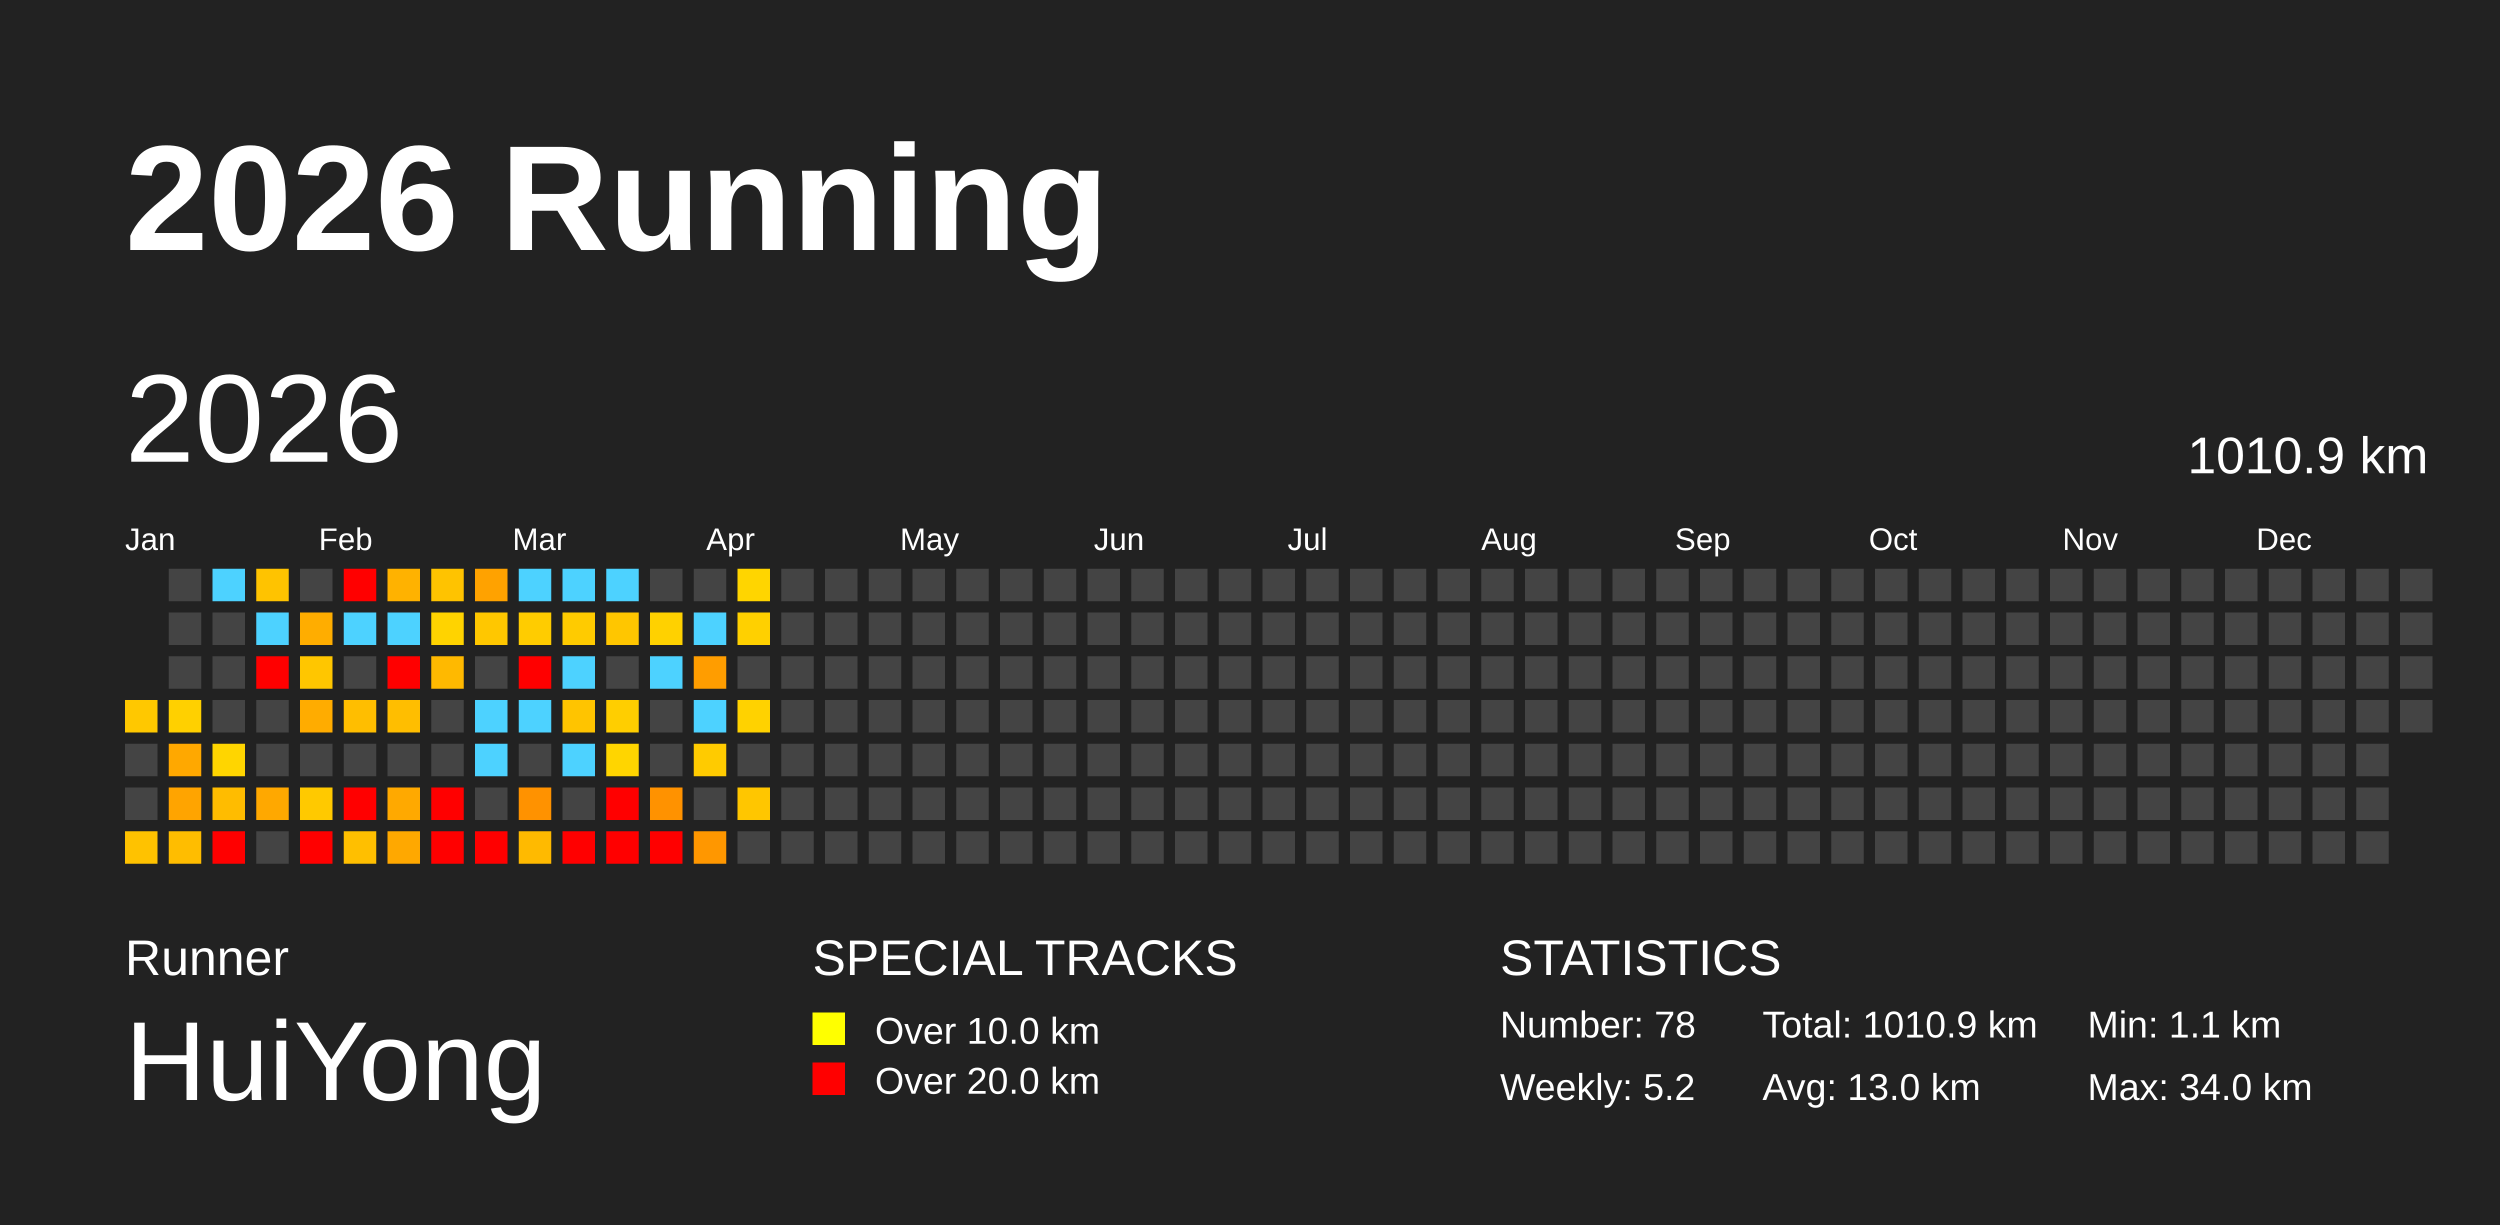
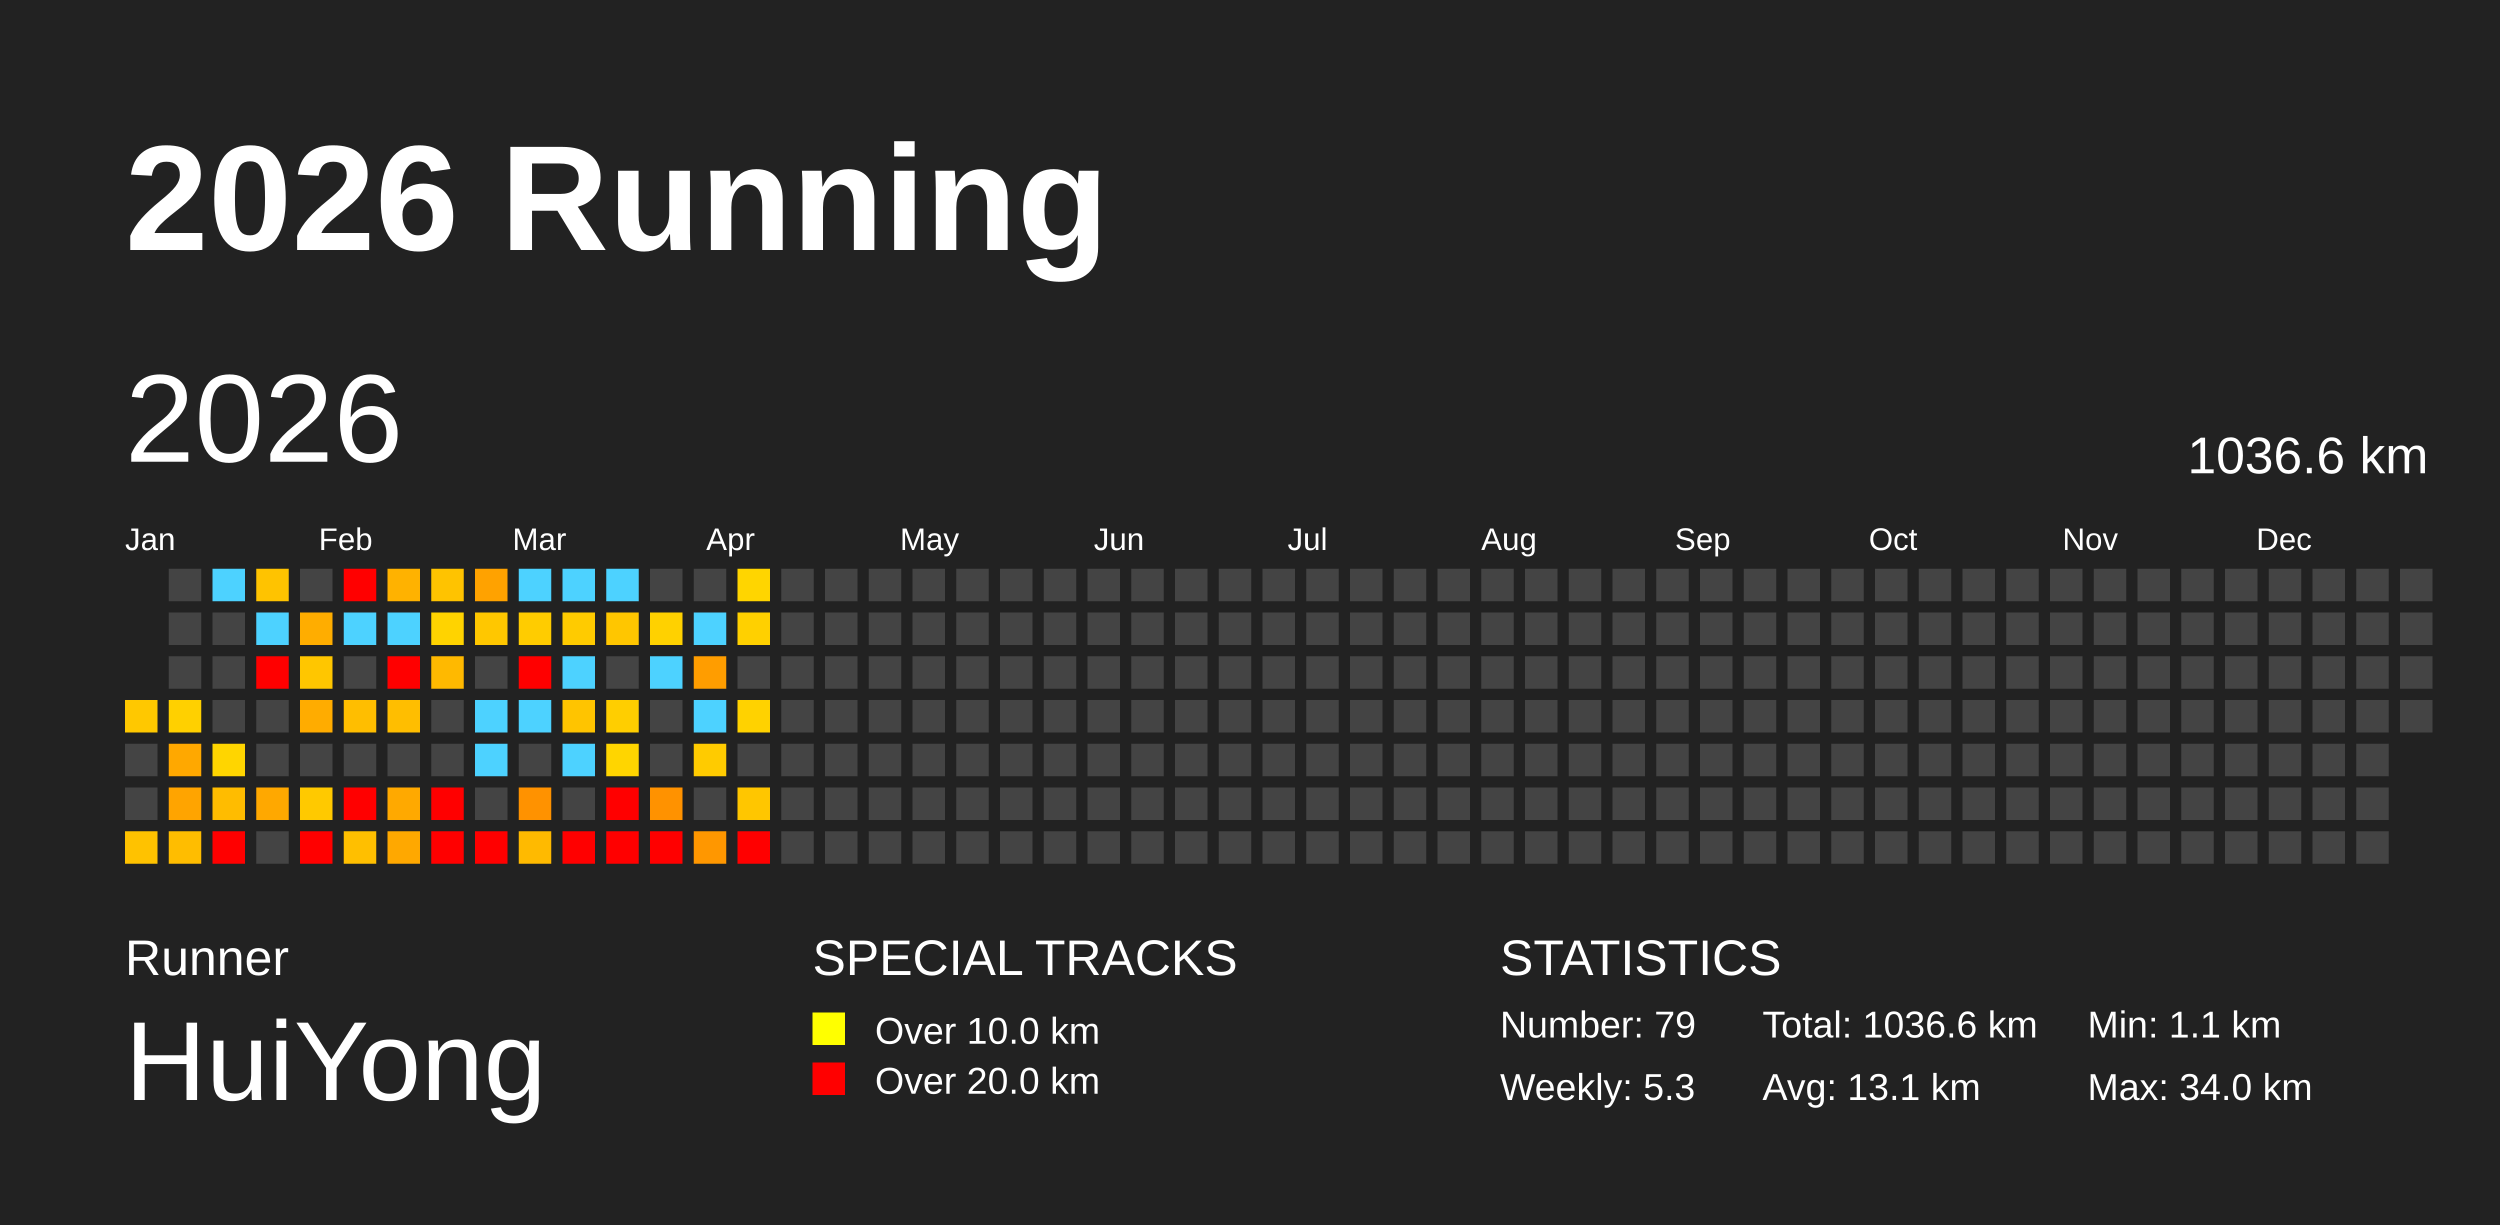
<svg xmlns="http://www.w3.org/2000/svg" baseProfile="full" height="98mm" version="1.1" viewBox="0,0,200,98" width="200mm">
  <defs />
  <rect fill="#222222" height="98" width="200" x="0" y="0" />
  <text fill="#FFFFFF" style="font-size:12px; font-family:Arial; font-weight:bold;" x="10" y="20">2026 Running</text>
  <text fill="#FFFFFF" style="font-size:4px; font-family:Arial" x="10" y="78">Runner</text>
  <text fill="#FFFFFF" style="font-size:9px; font-family:Arial" x="10" y="88">HuiYong</text>
  <text fill="#FFFFFF" style="font-size:4px; font-family:Arial" x="65" y="78">SPECIAL TRACKS</text>
  <rect fill="yellow" height="2.6" width="2.6" x="65" y="81" />
  <text fill="#FFFFFF" style="font-size:3px; font-family:Arial" x="70" y="83.5">Over 10.0 km</text>
  <rect fill="red" height="2.6" width="2.6" x="65" y="85" />
  <text fill="#FFFFFF" style="font-size:3px; font-family:Arial" x="70" y="87.5">Over 20.0 km</text>
  <text fill="#FFFFFF" style="font-size:4px; font-family:Arial" x="120" y="78">STATISTICS</text>
-   <text fill="#FFFFFF" style="font-size:3px; font-family:Arial" x="120" y="83">Number: 78</text>
-   <text fill="#FFFFFF" style="font-size:3px; font-family:Arial" x="120" y="88">Weekly: 5.2</text>
-   <text fill="#FFFFFF" style="font-size:3px; font-family:Arial" x="141" y="83">Total: 1010.9 km</text>
-   <text fill="#FFFFFF" style="font-size:3px; font-family:Arial" x="141" y="88">Avg: 13.0 km</text>
+   <text fill="#FFFFFF" style="font-size:3px; font-family:Arial" x="120" y="83">Number: 79</text>
+   <text fill="#FFFFFF" style="font-size:3px; font-family:Arial" x="120" y="88">Weekly: 5.3</text>
+   <text fill="#FFFFFF" style="font-size:3px; font-family:Arial" x="141" y="83">Total: 1036.6 km</text>
+   <text fill="#FFFFFF" style="font-size:3px; font-family:Arial" x="141" y="88">Avg: 13.1 km</text>
  <text fill="#FFFFFF" style="font-size:3px; font-family:Arial" x="167" y="83">Min: 1.1 km</text>
  <text fill="#FFFFFF" style="font-size:3px; font-family:Arial" x="167" y="88">Max: 34.0 km</text>
  <text dominant-baseline="hanging" fill="#FFFFFF" style="font-size:10.0px; font-family:Arial;" x="10" y="30">2026</text>
-   <text dominant-baseline="hanging" fill="#FFFFFF" style="font-size:4.125px; font-family:Arial;" x="175" y="35">1010.9 km</text>
+   <text dominant-baseline="hanging" fill="#FFFFFF" style="font-size:4.125px; font-family:Arial;" x="175" y="35">1036.6 km</text>
  <text fill="#FFFFFF" style="font-size:2.5px; font-family:Arial" x="10.0" y="44">Jan</text>
  <text fill="#FFFFFF" style="font-size:2.5px; font-family:Arial" x="25.5" y="44">Feb</text>
  <text fill="#FFFFFF" style="font-size:2.5px; font-family:Arial" x="41.0" y="44">Mar</text>
  <text fill="#FFFFFF" style="font-size:2.5px; font-family:Arial" x="56.5" y="44">Apr</text>
  <text fill="#FFFFFF" style="font-size:2.5px; font-family:Arial" x="72.0" y="44">May</text>
  <text fill="#FFFFFF" style="font-size:2.5px; font-family:Arial" x="87.5" y="44">Jun</text>
  <text fill="#FFFFFF" style="font-size:2.5px; font-family:Arial" x="103.0" y="44">Jul</text>
  <text fill="#FFFFFF" style="font-size:2.5px; font-family:Arial" x="118.5" y="44">Aug</text>
  <text fill="#FFFFFF" style="font-size:2.5px; font-family:Arial" x="134.0" y="44">Sep</text>
  <text fill="#FFFFFF" style="font-size:2.5px; font-family:Arial" x="149.5" y="44">Oct</text>
  <text fill="#FFFFFF" style="font-size:2.5px; font-family:Arial" x="165.0" y="44">Nov</text>
  <text fill="#FFFFFF" style="font-size:2.5px; font-family:Arial" x="180.5" y="44">Dec</text>
  <rect fill="#ffc800" height="2.6" width="2.6" x="10.0" y="56.0" />
  <rect fill="#444444" height="2.6" width="2.6" x="10.0" y="59.5" />
  <rect fill="#444444" height="2.6" width="2.6" x="10.0" y="63.0" />
  <rect fill="#ffc200" height="2.6" width="2.6" x="10.0" y="66.5" />
  <rect fill="#444444" height="2.6" width="2.6" x="13.5" y="45.5" />
  <rect fill="#444444" height="2.6" width="2.6" x="13.5" y="49.0" />
  <rect fill="#444444" height="2.6" width="2.6" x="13.5" y="52.5" />
  <rect fill="#ffd000" height="2.6" width="2.6" x="13.5" y="56.0" />
  <rect fill="#ffa800" height="2.6" width="2.6" x="13.5" y="59.5" />
  <rect fill="#ffa400" height="2.6" width="2.6" x="13.5" y="63.0" />
  <rect fill="#ffbd00" height="2.6" width="2.6" x="13.5" y="66.5" />
  <rect fill="#4dd2ff" height="2.6" width="2.6" x="17.0" y="45.5" />
  <rect fill="#444444" height="2.6" width="2.6" x="17.0" y="49.0" />
  <rect fill="#444444" height="2.6" width="2.6" x="17.0" y="52.5" />
  <rect fill="#444444" height="2.6" width="2.6" x="17.0" y="56.0" />
  <rect fill="#ffd500" height="2.6" width="2.6" x="17.0" y="59.5" />
  <rect fill="#ffbc00" height="2.6" width="2.6" x="17.0" y="63.0" />
  <rect fill="red" height="2.6" width="2.6" x="17.0" y="66.5" />
  <rect fill="#ffc300" height="2.6" width="2.6" x="20.5" y="45.5" />
  <rect fill="#4dd2ff" height="2.6" width="2.6" x="20.5" y="49.0" />
  <rect fill="red" height="2.6" width="2.6" x="20.5" y="52.5" />
  <rect fill="#444444" height="2.6" width="2.6" x="20.5" y="56.0" />
  <rect fill="#444444" height="2.6" width="2.6" x="20.5" y="59.5" />
  <rect fill="#ffa800" height="2.6" width="2.6" x="20.5" y="63.0" />
  <rect fill="#444444" height="2.6" width="2.6" x="20.5" y="66.5" />
  <rect fill="#444444" height="2.6" width="2.6" x="24.0" y="45.5" />
  <rect fill="#ffad00" height="2.6" width="2.6" x="24.0" y="49.0" />
  <rect fill="#ffc600" height="2.6" width="2.6" x="24.0" y="52.5" />
  <rect fill="#ffac00" height="2.6" width="2.6" x="24.0" y="56.0" />
  <rect fill="#444444" height="2.6" width="2.6" x="24.0" y="59.5" />
  <rect fill="#ffc900" height="2.6" width="2.6" x="24.0" y="63.0" />
  <rect fill="red" height="2.6" width="2.6" x="24.0" y="66.5" />
  <rect fill="red" height="2.6" width="2.6" x="27.5" y="45.5" />
  <rect fill="#4dd2ff" height="2.6" width="2.6" x="27.5" y="49.0" />
  <rect fill="#444444" height="2.6" width="2.6" x="27.5" y="52.5" />
  <rect fill="#ffbe00" height="2.6" width="2.6" x="27.5" y="56.0" />
  <rect fill="#444444" height="2.6" width="2.6" x="27.5" y="59.5" />
  <rect fill="red" height="2.6" width="2.6" x="27.5" y="63.0" />
  <rect fill="#ffbf00" height="2.6" width="2.6" x="27.5" y="66.5" />
  <rect fill="#ffb200" height="2.6" width="2.6" x="31.0" y="45.5" />
  <rect fill="#4dd2ff" height="2.6" width="2.6" x="31.0" y="49.0" />
  <rect fill="red" height="2.6" width="2.6" x="31.0" y="52.5" />
  <rect fill="#ffbe00" height="2.6" width="2.6" x="31.0" y="56.0" />
  <rect fill="#444444" height="2.6" width="2.6" x="31.0" y="59.5" />
  <rect fill="#ffa900" height="2.6" width="2.6" x="31.0" y="63.0" />
  <rect fill="#ffa800" height="2.6" width="2.6" x="31.0" y="66.5" />
  <rect fill="#ffc300" height="2.6" width="2.6" x="34.5" y="45.5" />
  <rect fill="#ffd300" height="2.6" width="2.6" x="34.5" y="49.0" />
  <rect fill="#ffb900" height="2.6" width="2.6" x="34.5" y="52.5" />
  <rect fill="#444444" height="2.6" width="2.6" x="34.5" y="56.0" />
  <rect fill="#444444" height="2.6" width="2.6" x="34.5" y="59.5" />
  <rect fill="red" height="2.6" width="2.6" x="34.5" y="63.0" />
  <rect fill="red" height="2.6" width="2.6" x="34.5" y="66.5" />
  <rect fill="#ffa200" height="2.6" width="2.6" x="38.0" y="45.5" />
  <rect fill="#ffc700" height="2.6" width="2.6" x="38.0" y="49.0" />
  <rect fill="#444444" height="2.6" width="2.6" x="38.0" y="52.5" />
  <rect fill="#4dd2ff" height="2.6" width="2.6" x="38.0" y="56.0" />
  <rect fill="#4dd2ff" height="2.6" width="2.6" x="38.0" y="59.5" />
  <rect fill="#444444" height="2.6" width="2.6" x="38.0" y="63.0" />
  <rect fill="red" height="2.6" width="2.6" x="38.0" y="66.5" />
  <rect fill="#4dd2ff" height="2.6" width="2.6" x="41.5" y="45.5" />
  <rect fill="#ffcc00" height="2.6" width="2.6" x="41.5" y="49.0" />
  <rect fill="red" height="2.6" width="2.6" x="41.5" y="52.5" />
  <rect fill="#4dd2ff" height="2.6" width="2.6" x="41.5" y="56.0" />
  <rect fill="#444444" height="2.6" width="2.6" x="41.5" y="59.5" />
  <rect fill="#ff9200" height="2.6" width="2.6" x="41.5" y="63.0" />
  <rect fill="#ffba00" height="2.6" width="2.6" x="41.5" y="66.5" />
  <rect fill="#4dd2ff" height="2.6" width="2.6" x="45.0" y="45.5" />
  <rect fill="#ffcb00" height="2.6" width="2.6" x="45.0" y="49.0" />
  <rect fill="#4dd2ff" height="2.6" width="2.6" x="45.0" y="52.5" />
  <rect fill="#ffc400" height="2.6" width="2.6" x="45.0" y="56.0" />
  <rect fill="#4dd2ff" height="2.6" width="2.6" x="45.0" y="59.5" />
  <rect fill="#444444" height="2.6" width="2.6" x="45.0" y="63.0" />
  <rect fill="red" height="2.6" width="2.6" x="45.0" y="66.5" />
  <rect fill="#4dd2ff" height="2.6" width="2.6" x="48.5" y="45.5" />
  <rect fill="#ffc600" height="2.6" width="2.6" x="48.5" y="49.0" />
  <rect fill="#444444" height="2.6" width="2.6" x="48.5" y="52.5" />
  <rect fill="#ffce00" height="2.6" width="2.6" x="48.5" y="56.0" />
  <rect fill="#ffd500" height="2.6" width="2.6" x="48.5" y="59.5" />
  <rect fill="red" height="2.6" width="2.6" x="48.5" y="63.0" />
  <rect fill="red" height="2.6" width="2.6" x="48.5" y="66.5" />
  <rect fill="#444444" height="2.6" width="2.6" x="52.0" y="45.5" />
  <rect fill="#ffd100" height="2.6" width="2.6" x="52.0" y="49.0" />
  <rect fill="#4dd2ff" height="2.6" width="2.6" x="52.0" y="52.5" />
  <rect fill="#444444" height="2.6" width="2.6" x="52.0" y="56.0" />
  <rect fill="#444444" height="2.6" width="2.6" x="52.0" y="59.5" />
  <rect fill="#ff9200" height="2.6" width="2.6" x="52.0" y="63.0" />
  <rect fill="red" height="2.6" width="2.6" x="52.0" y="66.5" />
  <rect fill="#444444" height="2.6" width="2.6" x="55.5" y="45.5" />
  <rect fill="#4dd2ff" height="2.6" width="2.6" x="55.5" y="49.0" />
  <rect fill="#ff9d00" height="2.6" width="2.6" x="55.5" y="52.5" />
  <rect fill="#4dd2ff" height="2.6" width="2.6" x="55.5" y="56.0" />
  <rect fill="#ffcb00" height="2.6" width="2.6" x="55.5" y="59.5" />
  <rect fill="#444444" height="2.6" width="2.6" x="55.5" y="63.0" />
  <rect fill="#ff9700" height="2.6" width="2.6" x="55.5" y="66.5" />
  <rect fill="#ffd500" height="2.6" width="2.6" x="59.0" y="45.5" />
  <rect fill="#ffd000" height="2.6" width="2.6" x="59.0" y="49.0" />
  <rect fill="#444444" height="2.6" width="2.6" x="59.0" y="52.5" />
  <rect fill="#ffd200" height="2.6" width="2.6" x="59.0" y="56.0" />
  <rect fill="#444444" height="2.6" width="2.6" x="59.0" y="59.5" />
  <rect fill="#ffc600" height="2.6" width="2.6" x="59.0" y="63.0" />
-   <rect fill="#444444" height="2.6" width="2.6" x="59.0" y="66.5" />
+   <rect fill="red" height="2.6" width="2.6" x="59.0" y="66.5" />
  <rect fill="#444444" height="2.6" width="2.6" x="62.5" y="45.5" />
  <rect fill="#444444" height="2.6" width="2.6" x="62.5" y="49.0" />
  <rect fill="#444444" height="2.6" width="2.6" x="62.5" y="52.5" />
  <rect fill="#444444" height="2.6" width="2.6" x="62.5" y="56.0" />
  <rect fill="#444444" height="2.6" width="2.6" x="62.5" y="59.5" />
  <rect fill="#444444" height="2.6" width="2.6" x="62.5" y="63.0" />
  <rect fill="#444444" height="2.6" width="2.6" x="62.5" y="66.5" />
  <rect fill="#444444" height="2.6" width="2.6" x="66.0" y="45.5" />
  <rect fill="#444444" height="2.6" width="2.6" x="66.0" y="49.0" />
  <rect fill="#444444" height="2.6" width="2.6" x="66.0" y="52.5" />
  <rect fill="#444444" height="2.6" width="2.6" x="66.0" y="56.0" />
  <rect fill="#444444" height="2.6" width="2.6" x="66.0" y="59.5" />
  <rect fill="#444444" height="2.6" width="2.6" x="66.0" y="63.0" />
  <rect fill="#444444" height="2.6" width="2.6" x="66.0" y="66.5" />
  <rect fill="#444444" height="2.6" width="2.6" x="69.5" y="45.5" />
  <rect fill="#444444" height="2.6" width="2.6" x="69.5" y="49.0" />
  <rect fill="#444444" height="2.6" width="2.6" x="69.5" y="52.5" />
  <rect fill="#444444" height="2.6" width="2.6" x="69.5" y="56.0" />
  <rect fill="#444444" height="2.6" width="2.6" x="69.5" y="59.5" />
  <rect fill="#444444" height="2.6" width="2.6" x="69.5" y="63.0" />
  <rect fill="#444444" height="2.6" width="2.6" x="69.5" y="66.5" />
  <rect fill="#444444" height="2.6" width="2.6" x="73.0" y="45.5" />
  <rect fill="#444444" height="2.6" width="2.6" x="73.0" y="49.0" />
  <rect fill="#444444" height="2.6" width="2.6" x="73.0" y="52.5" />
  <rect fill="#444444" height="2.6" width="2.6" x="73.0" y="56.0" />
  <rect fill="#444444" height="2.6" width="2.6" x="73.0" y="59.5" />
  <rect fill="#444444" height="2.6" width="2.6" x="73.0" y="63.0" />
  <rect fill="#444444" height="2.6" width="2.6" x="73.0" y="66.5" />
  <rect fill="#444444" height="2.6" width="2.6" x="76.5" y="45.5" />
  <rect fill="#444444" height="2.6" width="2.6" x="76.5" y="49.0" />
  <rect fill="#444444" height="2.6" width="2.6" x="76.5" y="52.5" />
  <rect fill="#444444" height="2.6" width="2.6" x="76.5" y="56.0" />
  <rect fill="#444444" height="2.6" width="2.6" x="76.5" y="59.5" />
  <rect fill="#444444" height="2.6" width="2.6" x="76.5" y="63.0" />
  <rect fill="#444444" height="2.6" width="2.6" x="76.5" y="66.5" />
  <rect fill="#444444" height="2.6" width="2.6" x="80.0" y="45.5" />
  <rect fill="#444444" height="2.6" width="2.6" x="80.0" y="49.0" />
  <rect fill="#444444" height="2.6" width="2.6" x="80.0" y="52.5" />
  <rect fill="#444444" height="2.6" width="2.6" x="80.0" y="56.0" />
  <rect fill="#444444" height="2.6" width="2.6" x="80.0" y="59.5" />
  <rect fill="#444444" height="2.6" width="2.6" x="80.0" y="63.0" />
  <rect fill="#444444" height="2.6" width="2.6" x="80.0" y="66.5" />
  <rect fill="#444444" height="2.6" width="2.6" x="83.5" y="45.5" />
  <rect fill="#444444" height="2.6" width="2.6" x="83.5" y="49.0" />
  <rect fill="#444444" height="2.6" width="2.6" x="83.5" y="52.5" />
  <rect fill="#444444" height="2.6" width="2.6" x="83.5" y="56.0" />
  <rect fill="#444444" height="2.6" width="2.6" x="83.5" y="59.5" />
  <rect fill="#444444" height="2.6" width="2.6" x="83.5" y="63.0" />
  <rect fill="#444444" height="2.6" width="2.6" x="83.5" y="66.5" />
  <rect fill="#444444" height="2.6" width="2.6" x="87.0" y="45.5" />
  <rect fill="#444444" height="2.6" width="2.6" x="87.0" y="49.0" />
  <rect fill="#444444" height="2.6" width="2.6" x="87.0" y="52.5" />
  <rect fill="#444444" height="2.6" width="2.6" x="87.0" y="56.0" />
  <rect fill="#444444" height="2.6" width="2.6" x="87.0" y="59.5" />
  <rect fill="#444444" height="2.6" width="2.6" x="87.0" y="63.0" />
  <rect fill="#444444" height="2.6" width="2.6" x="87.0" y="66.5" />
  <rect fill="#444444" height="2.6" width="2.6" x="90.5" y="45.5" />
  <rect fill="#444444" height="2.6" width="2.6" x="90.5" y="49.0" />
  <rect fill="#444444" height="2.6" width="2.6" x="90.5" y="52.5" />
  <rect fill="#444444" height="2.6" width="2.6" x="90.5" y="56.0" />
  <rect fill="#444444" height="2.6" width="2.6" x="90.5" y="59.5" />
  <rect fill="#444444" height="2.6" width="2.6" x="90.5" y="63.0" />
  <rect fill="#444444" height="2.6" width="2.6" x="90.5" y="66.5" />
  <rect fill="#444444" height="2.6" width="2.6" x="94.0" y="45.5" />
  <rect fill="#444444" height="2.6" width="2.6" x="94.0" y="49.0" />
  <rect fill="#444444" height="2.6" width="2.6" x="94.0" y="52.5" />
  <rect fill="#444444" height="2.6" width="2.6" x="94.0" y="56.0" />
  <rect fill="#444444" height="2.6" width="2.6" x="94.0" y="59.5" />
  <rect fill="#444444" height="2.6" width="2.6" x="94.0" y="63.0" />
  <rect fill="#444444" height="2.6" width="2.6" x="94.0" y="66.5" />
  <rect fill="#444444" height="2.6" width="2.6" x="97.5" y="45.5" />
  <rect fill="#444444" height="2.6" width="2.6" x="97.5" y="49.0" />
  <rect fill="#444444" height="2.6" width="2.6" x="97.5" y="52.5" />
  <rect fill="#444444" height="2.6" width="2.6" x="97.5" y="56.0" />
  <rect fill="#444444" height="2.6" width="2.6" x="97.5" y="59.5" />
  <rect fill="#444444" height="2.6" width="2.6" x="97.5" y="63.0" />
  <rect fill="#444444" height="2.6" width="2.6" x="97.5" y="66.5" />
  <rect fill="#444444" height="2.6" width="2.6" x="101.0" y="45.5" />
  <rect fill="#444444" height="2.6" width="2.6" x="101.0" y="49.0" />
  <rect fill="#444444" height="2.6" width="2.6" x="101.0" y="52.5" />
  <rect fill="#444444" height="2.6" width="2.6" x="101.0" y="56.0" />
  <rect fill="#444444" height="2.6" width="2.6" x="101.0" y="59.5" />
  <rect fill="#444444" height="2.6" width="2.6" x="101.0" y="63.0" />
  <rect fill="#444444" height="2.6" width="2.6" x="101.0" y="66.5" />
  <rect fill="#444444" height="2.6" width="2.6" x="104.5" y="45.5" />
  <rect fill="#444444" height="2.6" width="2.6" x="104.5" y="49.0" />
  <rect fill="#444444" height="2.6" width="2.6" x="104.5" y="52.5" />
  <rect fill="#444444" height="2.6" width="2.6" x="104.5" y="56.0" />
  <rect fill="#444444" height="2.6" width="2.6" x="104.5" y="59.5" />
  <rect fill="#444444" height="2.6" width="2.6" x="104.5" y="63.0" />
  <rect fill="#444444" height="2.6" width="2.6" x="104.5" y="66.5" />
  <rect fill="#444444" height="2.6" width="2.6" x="108.0" y="45.5" />
  <rect fill="#444444" height="2.6" width="2.6" x="108.0" y="49.0" />
  <rect fill="#444444" height="2.6" width="2.6" x="108.0" y="52.5" />
  <rect fill="#444444" height="2.6" width="2.6" x="108.0" y="56.0" />
  <rect fill="#444444" height="2.6" width="2.6" x="108.0" y="59.5" />
  <rect fill="#444444" height="2.6" width="2.6" x="108.0" y="63.0" />
  <rect fill="#444444" height="2.6" width="2.6" x="108.0" y="66.5" />
  <rect fill="#444444" height="2.6" width="2.6" x="111.5" y="45.5" />
  <rect fill="#444444" height="2.6" width="2.6" x="111.5" y="49.0" />
  <rect fill="#444444" height="2.6" width="2.6" x="111.5" y="52.5" />
  <rect fill="#444444" height="2.6" width="2.6" x="111.5" y="56.0" />
  <rect fill="#444444" height="2.6" width="2.6" x="111.5" y="59.5" />
  <rect fill="#444444" height="2.6" width="2.6" x="111.5" y="63.0" />
  <rect fill="#444444" height="2.6" width="2.6" x="111.5" y="66.5" />
  <rect fill="#444444" height="2.6" width="2.6" x="115.0" y="45.5" />
  <rect fill="#444444" height="2.6" width="2.6" x="115.0" y="49.0" />
  <rect fill="#444444" height="2.6" width="2.6" x="115.0" y="52.5" />
  <rect fill="#444444" height="2.6" width="2.6" x="115.0" y="56.0" />
  <rect fill="#444444" height="2.6" width="2.6" x="115.0" y="59.5" />
  <rect fill="#444444" height="2.6" width="2.6" x="115.0" y="63.0" />
  <rect fill="#444444" height="2.6" width="2.6" x="115.0" y="66.5" />
  <rect fill="#444444" height="2.6" width="2.6" x="118.5" y="45.5" />
  <rect fill="#444444" height="2.6" width="2.6" x="118.5" y="49.0" />
  <rect fill="#444444" height="2.6" width="2.6" x="118.5" y="52.5" />
  <rect fill="#444444" height="2.6" width="2.6" x="118.5" y="56.0" />
  <rect fill="#444444" height="2.6" width="2.6" x="118.5" y="59.5" />
  <rect fill="#444444" height="2.6" width="2.6" x="118.5" y="63.0" />
  <rect fill="#444444" height="2.6" width="2.6" x="118.5" y="66.5" />
  <rect fill="#444444" height="2.6" width="2.6" x="122.0" y="45.5" />
  <rect fill="#444444" height="2.6" width="2.6" x="122.0" y="49.0" />
  <rect fill="#444444" height="2.6" width="2.6" x="122.0" y="52.5" />
  <rect fill="#444444" height="2.6" width="2.6" x="122.0" y="56.0" />
  <rect fill="#444444" height="2.6" width="2.6" x="122.0" y="59.5" />
  <rect fill="#444444" height="2.6" width="2.6" x="122.0" y="63.0" />
  <rect fill="#444444" height="2.6" width="2.6" x="122.0" y="66.5" />
  <rect fill="#444444" height="2.6" width="2.6" x="125.5" y="45.5" />
  <rect fill="#444444" height="2.6" width="2.6" x="125.5" y="49.0" />
  <rect fill="#444444" height="2.6" width="2.6" x="125.5" y="52.5" />
  <rect fill="#444444" height="2.6" width="2.6" x="125.5" y="56.0" />
  <rect fill="#444444" height="2.6" width="2.6" x="125.5" y="59.5" />
  <rect fill="#444444" height="2.6" width="2.6" x="125.5" y="63.0" />
  <rect fill="#444444" height="2.6" width="2.6" x="125.5" y="66.5" />
  <rect fill="#444444" height="2.6" width="2.6" x="129.0" y="45.5" />
  <rect fill="#444444" height="2.6" width="2.6" x="129.0" y="49.0" />
  <rect fill="#444444" height="2.6" width="2.6" x="129.0" y="52.5" />
  <rect fill="#444444" height="2.6" width="2.6" x="129.0" y="56.0" />
  <rect fill="#444444" height="2.6" width="2.6" x="129.0" y="59.5" />
  <rect fill="#444444" height="2.6" width="2.6" x="129.0" y="63.0" />
  <rect fill="#444444" height="2.6" width="2.6" x="129.0" y="66.5" />
  <rect fill="#444444" height="2.6" width="2.6" x="132.5" y="45.5" />
  <rect fill="#444444" height="2.6" width="2.6" x="132.5" y="49.0" />
  <rect fill="#444444" height="2.6" width="2.6" x="132.5" y="52.5" />
  <rect fill="#444444" height="2.6" width="2.6" x="132.5" y="56.0" />
  <rect fill="#444444" height="2.6" width="2.6" x="132.5" y="59.5" />
  <rect fill="#444444" height="2.6" width="2.6" x="132.5" y="63.0" />
  <rect fill="#444444" height="2.6" width="2.6" x="132.5" y="66.5" />
  <rect fill="#444444" height="2.6" width="2.6" x="136.0" y="45.5" />
  <rect fill="#444444" height="2.6" width="2.6" x="136.0" y="49.0" />
  <rect fill="#444444" height="2.6" width="2.6" x="136.0" y="52.5" />
  <rect fill="#444444" height="2.6" width="2.6" x="136.0" y="56.0" />
  <rect fill="#444444" height="2.6" width="2.6" x="136.0" y="59.5" />
  <rect fill="#444444" height="2.6" width="2.6" x="136.0" y="63.0" />
  <rect fill="#444444" height="2.6" width="2.6" x="136.0" y="66.5" />
  <rect fill="#444444" height="2.6" width="2.6" x="139.5" y="45.5" />
  <rect fill="#444444" height="2.6" width="2.6" x="139.5" y="49.0" />
  <rect fill="#444444" height="2.6" width="2.6" x="139.5" y="52.5" />
  <rect fill="#444444" height="2.6" width="2.6" x="139.5" y="56.0" />
  <rect fill="#444444" height="2.6" width="2.6" x="139.5" y="59.5" />
  <rect fill="#444444" height="2.6" width="2.6" x="139.5" y="63.0" />
  <rect fill="#444444" height="2.6" width="2.6" x="139.5" y="66.5" />
  <rect fill="#444444" height="2.6" width="2.6" x="143.0" y="45.5" />
  <rect fill="#444444" height="2.6" width="2.6" x="143.0" y="49.0" />
  <rect fill="#444444" height="2.6" width="2.6" x="143.0" y="52.5" />
  <rect fill="#444444" height="2.6" width="2.6" x="143.0" y="56.0" />
  <rect fill="#444444" height="2.6" width="2.6" x="143.0" y="59.5" />
  <rect fill="#444444" height="2.6" width="2.6" x="143.0" y="63.0" />
  <rect fill="#444444" height="2.6" width="2.6" x="143.0" y="66.5" />
  <rect fill="#444444" height="2.6" width="2.6" x="146.5" y="45.5" />
  <rect fill="#444444" height="2.6" width="2.6" x="146.5" y="49.0" />
  <rect fill="#444444" height="2.6" width="2.6" x="146.5" y="52.5" />
  <rect fill="#444444" height="2.6" width="2.6" x="146.5" y="56.0" />
  <rect fill="#444444" height="2.6" width="2.6" x="146.5" y="59.5" />
  <rect fill="#444444" height="2.6" width="2.6" x="146.5" y="63.0" />
  <rect fill="#444444" height="2.6" width="2.6" x="146.5" y="66.5" />
  <rect fill="#444444" height="2.6" width="2.6" x="150.0" y="45.5" />
  <rect fill="#444444" height="2.6" width="2.6" x="150.0" y="49.0" />
  <rect fill="#444444" height="2.6" width="2.6" x="150.0" y="52.5" />
  <rect fill="#444444" height="2.6" width="2.6" x="150.0" y="56.0" />
  <rect fill="#444444" height="2.6" width="2.6" x="150.0" y="59.5" />
  <rect fill="#444444" height="2.6" width="2.6" x="150.0" y="63.0" />
  <rect fill="#444444" height="2.6" width="2.6" x="150.0" y="66.5" />
  <rect fill="#444444" height="2.6" width="2.6" x="153.5" y="45.5" />
  <rect fill="#444444" height="2.6" width="2.6" x="153.5" y="49.0" />
  <rect fill="#444444" height="2.6" width="2.6" x="153.5" y="52.5" />
  <rect fill="#444444" height="2.6" width="2.6" x="153.5" y="56.0" />
  <rect fill="#444444" height="2.6" width="2.6" x="153.5" y="59.5" />
  <rect fill="#444444" height="2.6" width="2.6" x="153.5" y="63.0" />
  <rect fill="#444444" height="2.6" width="2.6" x="153.5" y="66.5" />
  <rect fill="#444444" height="2.6" width="2.6" x="157.0" y="45.5" />
  <rect fill="#444444" height="2.6" width="2.6" x="157.0" y="49.0" />
  <rect fill="#444444" height="2.6" width="2.6" x="157.0" y="52.5" />
  <rect fill="#444444" height="2.6" width="2.6" x="157.0" y="56.0" />
  <rect fill="#444444" height="2.6" width="2.6" x="157.0" y="59.5" />
  <rect fill="#444444" height="2.6" width="2.6" x="157.0" y="63.0" />
  <rect fill="#444444" height="2.6" width="2.6" x="157.0" y="66.5" />
  <rect fill="#444444" height="2.6" width="2.6" x="160.5" y="45.5" />
  <rect fill="#444444" height="2.6" width="2.6" x="160.5" y="49.0" />
  <rect fill="#444444" height="2.6" width="2.6" x="160.5" y="52.5" />
  <rect fill="#444444" height="2.6" width="2.6" x="160.5" y="56.0" />
  <rect fill="#444444" height="2.6" width="2.6" x="160.5" y="59.5" />
  <rect fill="#444444" height="2.6" width="2.6" x="160.5" y="63.0" />
  <rect fill="#444444" height="2.6" width="2.6" x="160.5" y="66.5" />
  <rect fill="#444444" height="2.6" width="2.6" x="164.0" y="45.5" />
  <rect fill="#444444" height="2.6" width="2.6" x="164.0" y="49.0" />
  <rect fill="#444444" height="2.6" width="2.6" x="164.0" y="52.5" />
  <rect fill="#444444" height="2.6" width="2.6" x="164.0" y="56.0" />
  <rect fill="#444444" height="2.6" width="2.6" x="164.0" y="59.5" />
  <rect fill="#444444" height="2.6" width="2.6" x="164.0" y="63.0" />
  <rect fill="#444444" height="2.6" width="2.6" x="164.0" y="66.5" />
  <rect fill="#444444" height="2.6" width="2.6" x="167.5" y="45.5" />
  <rect fill="#444444" height="2.6" width="2.6" x="167.5" y="49.0" />
  <rect fill="#444444" height="2.6" width="2.6" x="167.5" y="52.5" />
  <rect fill="#444444" height="2.6" width="2.6" x="167.5" y="56.0" />
  <rect fill="#444444" height="2.6" width="2.6" x="167.5" y="59.5" />
  <rect fill="#444444" height="2.6" width="2.6" x="167.5" y="63.0" />
  <rect fill="#444444" height="2.6" width="2.6" x="167.5" y="66.5" />
  <rect fill="#444444" height="2.6" width="2.6" x="171.0" y="45.5" />
  <rect fill="#444444" height="2.6" width="2.6" x="171.0" y="49.0" />
  <rect fill="#444444" height="2.6" width="2.6" x="171.0" y="52.5" />
  <rect fill="#444444" height="2.6" width="2.6" x="171.0" y="56.0" />
  <rect fill="#444444" height="2.6" width="2.6" x="171.0" y="59.5" />
  <rect fill="#444444" height="2.6" width="2.6" x="171.0" y="63.0" />
  <rect fill="#444444" height="2.6" width="2.6" x="171.0" y="66.5" />
  <rect fill="#444444" height="2.6" width="2.6" x="174.5" y="45.5" />
  <rect fill="#444444" height="2.6" width="2.6" x="174.5" y="49.0" />
  <rect fill="#444444" height="2.6" width="2.6" x="174.5" y="52.5" />
  <rect fill="#444444" height="2.6" width="2.6" x="174.5" y="56.0" />
  <rect fill="#444444" height="2.6" width="2.6" x="174.5" y="59.5" />
  <rect fill="#444444" height="2.6" width="2.6" x="174.5" y="63.0" />
  <rect fill="#444444" height="2.6" width="2.6" x="174.5" y="66.5" />
  <rect fill="#444444" height="2.6" width="2.6" x="178.0" y="45.5" />
  <rect fill="#444444" height="2.6" width="2.6" x="178.0" y="49.0" />
  <rect fill="#444444" height="2.6" width="2.6" x="178.0" y="52.5" />
  <rect fill="#444444" height="2.6" width="2.6" x="178.0" y="56.0" />
  <rect fill="#444444" height="2.6" width="2.6" x="178.0" y="59.5" />
  <rect fill="#444444" height="2.6" width="2.6" x="178.0" y="63.0" />
  <rect fill="#444444" height="2.6" width="2.6" x="178.0" y="66.5" />
  <rect fill="#444444" height="2.6" width="2.6" x="181.5" y="45.5" />
  <rect fill="#444444" height="2.6" width="2.6" x="181.5" y="49.0" />
  <rect fill="#444444" height="2.6" width="2.6" x="181.5" y="52.5" />
  <rect fill="#444444" height="2.6" width="2.6" x="181.5" y="56.0" />
  <rect fill="#444444" height="2.6" width="2.6" x="181.5" y="59.5" />
  <rect fill="#444444" height="2.6" width="2.6" x="181.5" y="63.0" />
  <rect fill="#444444" height="2.6" width="2.6" x="181.5" y="66.5" />
  <rect fill="#444444" height="2.6" width="2.6" x="185.0" y="45.5" />
  <rect fill="#444444" height="2.6" width="2.6" x="185.0" y="49.0" />
  <rect fill="#444444" height="2.6" width="2.6" x="185.0" y="52.5" />
  <rect fill="#444444" height="2.6" width="2.6" x="185.0" y="56.0" />
  <rect fill="#444444" height="2.6" width="2.6" x="185.0" y="59.5" />
  <rect fill="#444444" height="2.6" width="2.6" x="185.0" y="63.0" />
  <rect fill="#444444" height="2.6" width="2.6" x="185.0" y="66.5" />
  <rect fill="#444444" height="2.6" width="2.6" x="188.5" y="45.5" />
  <rect fill="#444444" height="2.6" width="2.6" x="188.5" y="49.0" />
  <rect fill="#444444" height="2.6" width="2.6" x="188.5" y="52.5" />
  <rect fill="#444444" height="2.6" width="2.6" x="188.5" y="56.0" />
  <rect fill="#444444" height="2.6" width="2.6" x="188.5" y="59.5" />
  <rect fill="#444444" height="2.6" width="2.6" x="188.5" y="63.0" />
  <rect fill="#444444" height="2.6" width="2.6" x="188.5" y="66.5" />
  <rect fill="#444444" height="2.6" width="2.6" x="192.0" y="45.5" />
  <rect fill="#444444" height="2.6" width="2.6" x="192.0" y="49.0" />
  <rect fill="#444444" height="2.6" width="2.6" x="192.0" y="52.5" />
  <rect fill="#444444" height="2.6" width="2.6" x="192.0" y="56.0" />
</svg>
